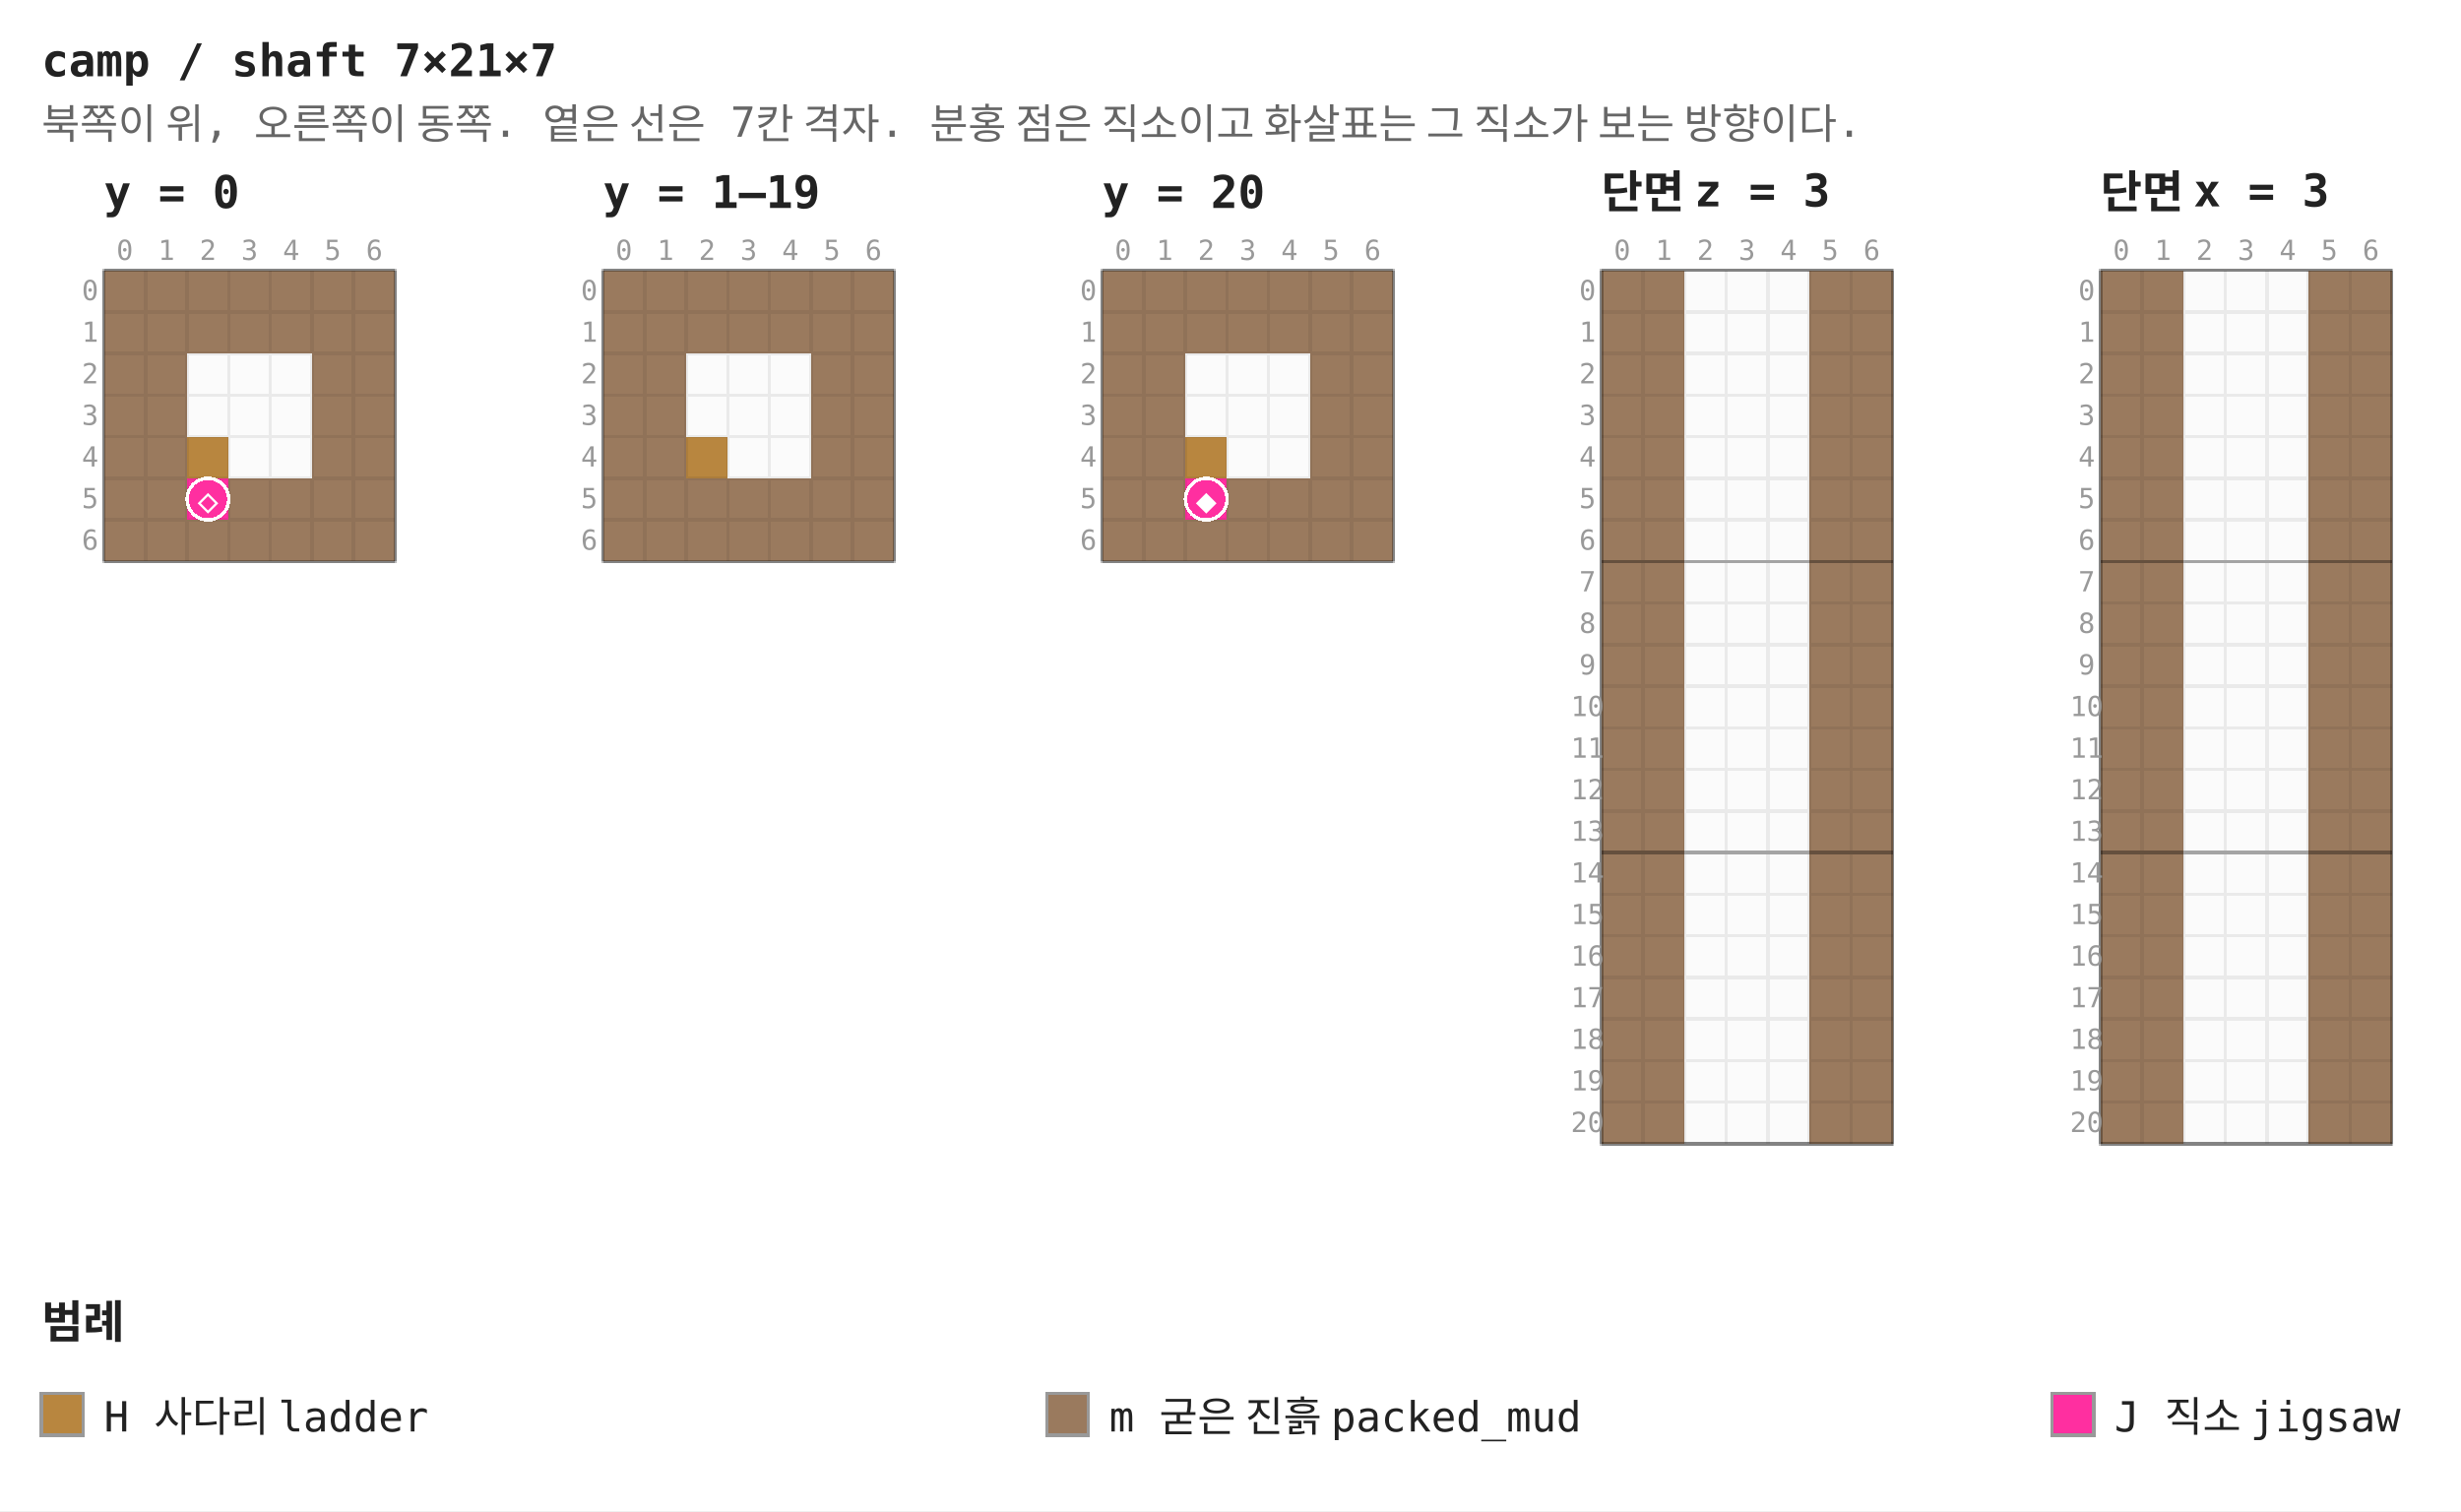
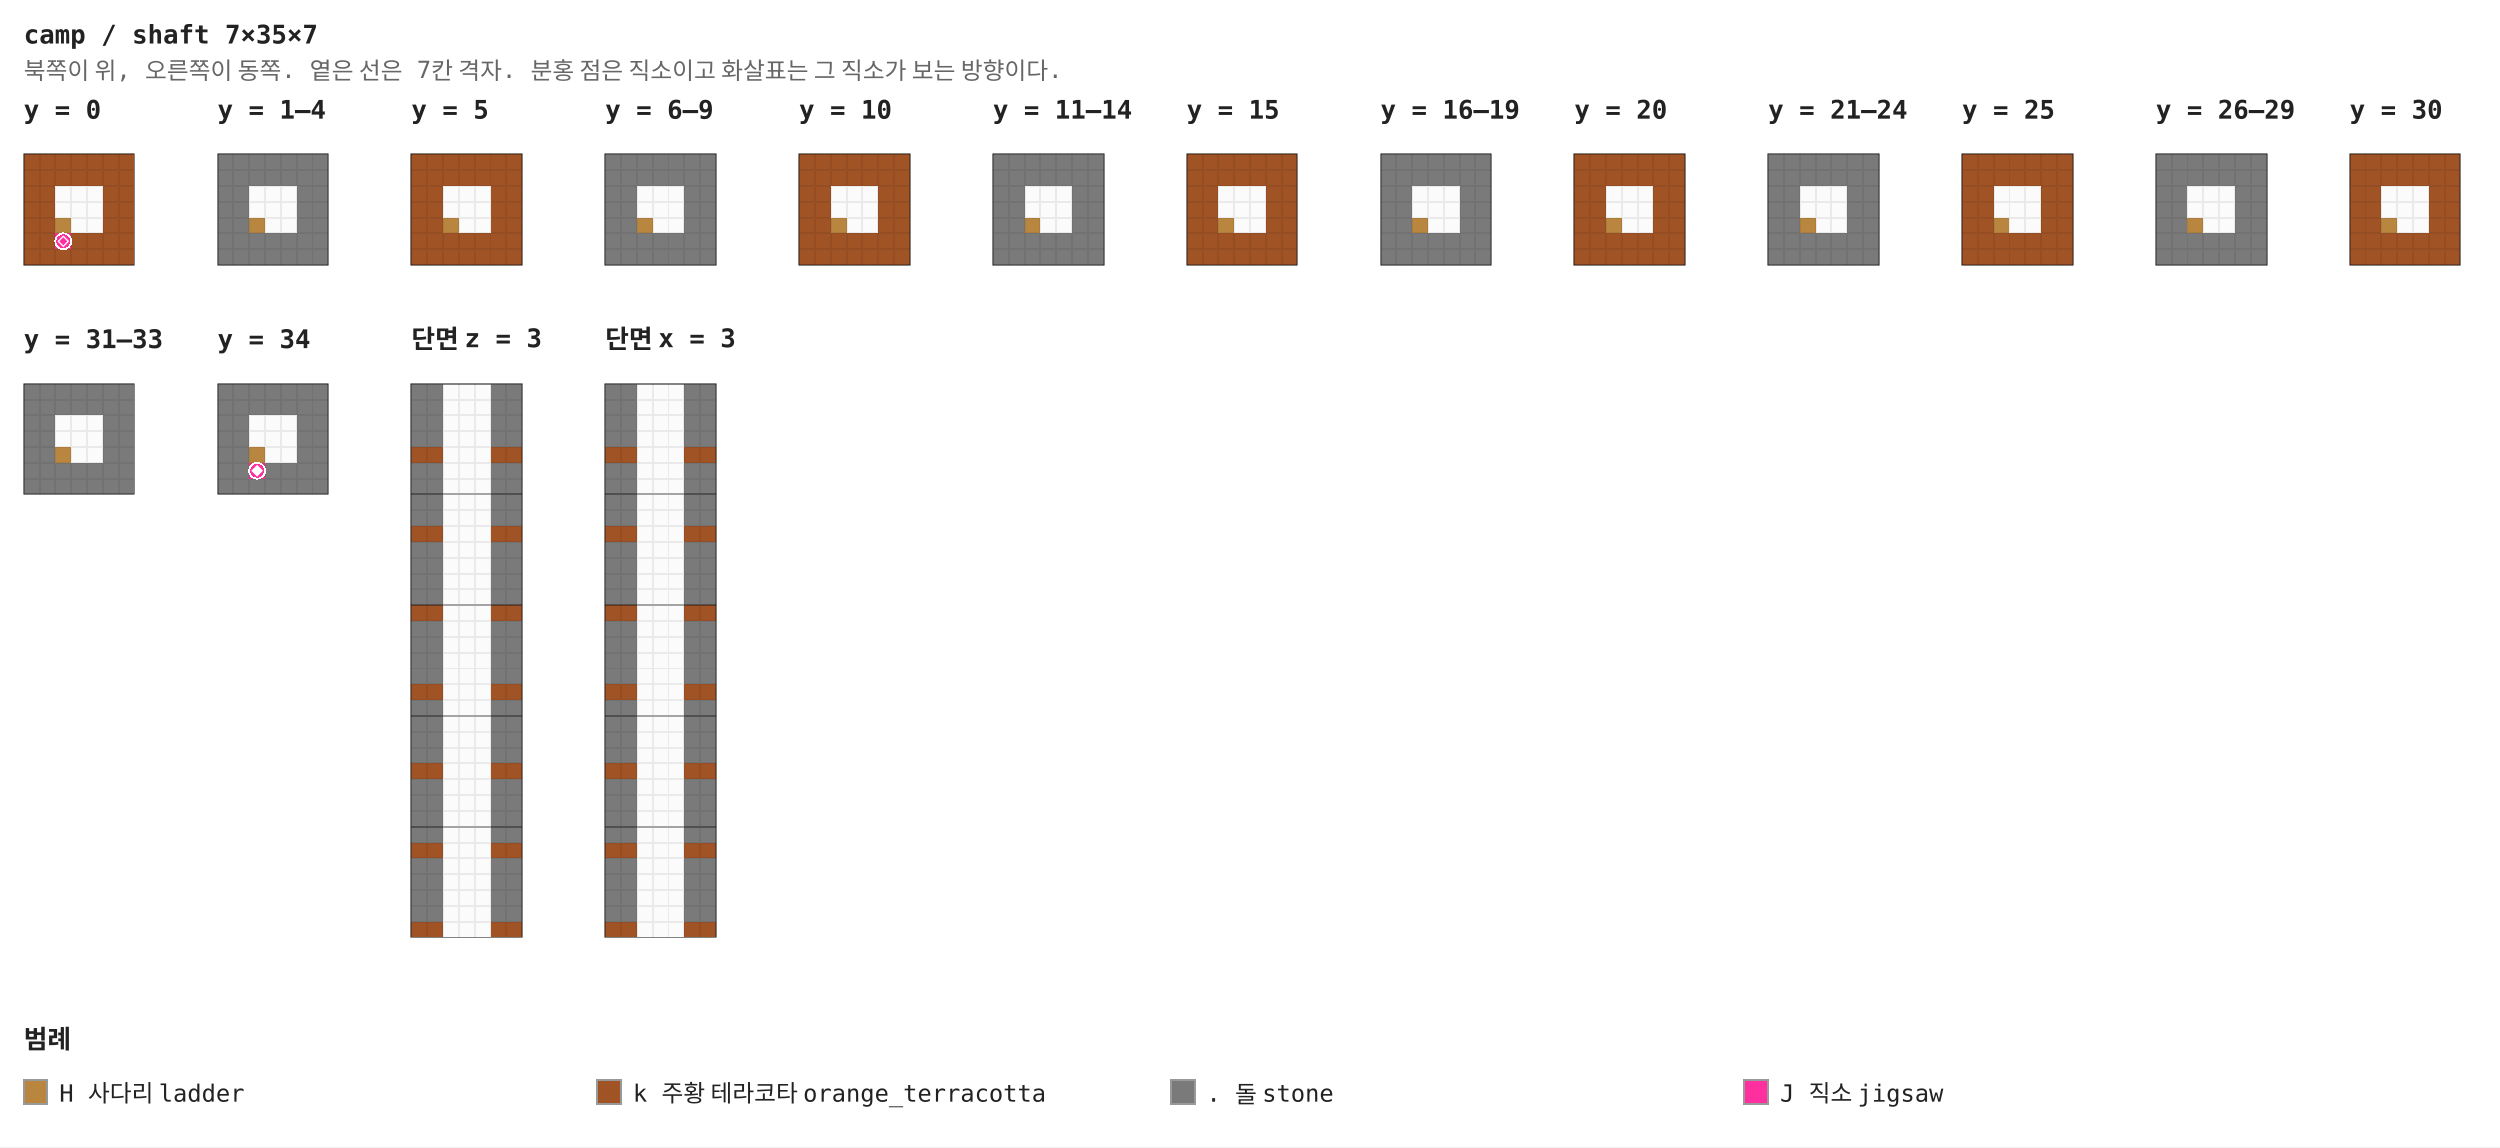
- <svg xmlns="http://www.w3.org/2000/svg" width="710" height="436" viewBox="0 0 710 436" shape-rendering="crispEdges" font-family="Consolas,'Malgun Gothic','Noto Sans KR',monospace">
+ <svg xmlns="http://www.w3.org/2000/svg" width="1264" height="580" viewBox="0 0 1264 580" shape-rendering="crispEdges" font-family="Consolas,'Malgun Gothic','Noto Sans KR',monospace">
  <style>text{fill:#222;shape-rendering:auto}.cap{font-size:13px;font-weight:bold}.leg{font-size:12px}.sub{font-size:12px;fill:#666}.tick{font-size:8px;fill:#999;text-anchor:middle}.arrow{font-size:10px;fill:#fff;text-anchor:middle}.fine{stroke:#000;stroke-opacity:.07;stroke-width:1;fill:none}.grid{stroke:#000;stroke-opacity:.30;stroke-width:1}</style>
  <rect width="100%" height="100%" fill="#fff" />
-   <text x="12" y="22" class="cap" font-size="16">camp / shaft   7×21×7</text>
+   <text x="12" y="22" class="cap" font-size="16">camp / shaft   7×35×7</text>
  <text x="12" y="40" class="sub">북쪽이 위, 오른쪽이 동쪽. 옅은 선은 7칸 격자. 분홍 점은 직소이고 화살표는 그 직소가 보는 방향이다.</text>
-   <text x="30" y="60" class="cap">y = 0</text>
-   <rect x="30" y="78" width="84" height="84" fill="#fbfbfb" stroke="#bbb" />
-   <path transform="translate(30,78) scale(12)" fill="#9a7a5e" d="M0 0h7v1h-7zM0 1h7v1h-7zM0 2h2v1h-2zM5 2h2v1h-2zM0 3h2v1h-2zM5 3h2v1h-2zM0 4h2v1h-2zM5 4h2v1h-2zM0 5h2v1h-2zM3 5h4v1h-4zM0 6h7v1h-7z" />
-   <path transform="translate(30,78) scale(12)" fill="#b8863f" d="M2 4h1v1h-1z" />
-   <path transform="translate(30,78) scale(12)" fill="#ff2fa0" d="M2 5h1v1h-1z" />
-   <path class="fine" d="M42 78v84M54 78v84M66 78v84M78 78v84M90 78v84M102 78v84M30 90h84M30 102h84M30 114h84M30 126h84M30 138h84M30 150h84" />
-   <line x1="30" y1="78" x2="30" y2="162" class="grid" />
-   <line x1="114" y1="78" x2="114" y2="162" class="grid" />
-   <line x1="30" y1="78" x2="114" y2="78" class="grid" />
-   <line x1="30" y1="162" x2="114" y2="162" class="grid" />
-   <text x="36.0" y="75" class="tick">0</text>
-   <text x="48.0" y="75" class="tick">1</text>
-   <text x="60.0" y="75" class="tick">2</text>
-   <text x="72.0" y="75" class="tick">3</text>
-   <text x="84.0" y="75" class="tick">4</text>
-   <text x="96.0" y="75" class="tick">5</text>
-   <text x="108.0" y="75" class="tick">6</text>
-   <text x="26" y="86.6" class="tick" text-anchor="end">0</text>
-   <text x="26" y="98.6" class="tick" text-anchor="end">1</text>
-   <text x="26" y="110.6" class="tick" text-anchor="end">2</text>
-   <text x="26" y="122.6" class="tick" text-anchor="end">3</text>
-   <text x="26" y="134.6" class="tick" text-anchor="end">4</text>
-   <text x="26" y="146.6" class="tick" text-anchor="end">5</text>
-   <text x="26" y="158.6" class="tick" text-anchor="end">6</text>
-   <circle cx="60.0" cy="144.0" r="6.0" fill="#ff2fa0" stroke="#fff" />
-   <text x="60.0" y="147.8" class="arrow" font-size="10.8">◇</text>
-   <text x="174" y="60" class="cap">y = 1–19</text>
-   <rect x="174" y="78" width="84" height="84" fill="#fbfbfb" stroke="#bbb" />
-   <path transform="translate(174,78) scale(12)" fill="#9a7a5e" d="M0 0h7v1h-7zM0 1h7v1h-7zM0 2h2v1h-2zM5 2h2v1h-2zM0 3h2v1h-2zM5 3h2v1h-2zM0 4h2v1h-2zM5 4h2v1h-2zM0 5h7v1h-7zM0 6h7v1h-7z" />
-   <path transform="translate(174,78) scale(12)" fill="#b8863f" d="M2 4h1v1h-1z" />
-   <path class="fine" d="M186 78v84M198 78v84M210 78v84M222 78v84M234 78v84M246 78v84M174 90h84M174 102h84M174 114h84M174 126h84M174 138h84M174 150h84" />
-   <line x1="174" y1="78" x2="174" y2="162" class="grid" />
-   <line x1="258" y1="78" x2="258" y2="162" class="grid" />
-   <line x1="174" y1="78" x2="258" y2="78" class="grid" />
-   <line x1="174" y1="162" x2="258" y2="162" class="grid" />
-   <text x="180.0" y="75" class="tick">0</text>
-   <text x="192.0" y="75" class="tick">1</text>
-   <text x="204.0" y="75" class="tick">2</text>
-   <text x="216.0" y="75" class="tick">3</text>
-   <text x="228.0" y="75" class="tick">4</text>
-   <text x="240.0" y="75" class="tick">5</text>
-   <text x="252.0" y="75" class="tick">6</text>
-   <text x="170" y="86.6" class="tick" text-anchor="end">0</text>
-   <text x="170" y="98.6" class="tick" text-anchor="end">1</text>
-   <text x="170" y="110.6" class="tick" text-anchor="end">2</text>
-   <text x="170" y="122.6" class="tick" text-anchor="end">3</text>
-   <text x="170" y="134.6" class="tick" text-anchor="end">4</text>
-   <text x="170" y="146.6" class="tick" text-anchor="end">5</text>
-   <text x="170" y="158.6" class="tick" text-anchor="end">6</text>
-   <text x="318" y="60" class="cap">y = 20</text>
-   <rect x="318" y="78" width="84" height="84" fill="#fbfbfb" stroke="#bbb" />
-   <path transform="translate(318,78) scale(12)" fill="#9a7a5e" d="M0 0h7v1h-7zM0 1h7v1h-7zM0 2h2v1h-2zM5 2h2v1h-2zM0 3h2v1h-2zM5 3h2v1h-2zM0 4h2v1h-2zM5 4h2v1h-2zM0 5h2v1h-2zM3 5h4v1h-4zM0 6h7v1h-7z" />
-   <path transform="translate(318,78) scale(12)" fill="#b8863f" d="M2 4h1v1h-1z" />
-   <path transform="translate(318,78) scale(12)" fill="#ff2fa0" d="M2 5h1v1h-1z" />
-   <path class="fine" d="M330 78v84M342 78v84M354 78v84M366 78v84M378 78v84M390 78v84M318 90h84M318 102h84M318 114h84M318 126h84M318 138h84M318 150h84" />
-   <line x1="318" y1="78" x2="318" y2="162" class="grid" />
-   <line x1="402" y1="78" x2="402" y2="162" class="grid" />
-   <line x1="318" y1="78" x2="402" y2="78" class="grid" />
-   <line x1="318" y1="162" x2="402" y2="162" class="grid" />
-   <text x="324.0" y="75" class="tick">0</text>
-   <text x="336.0" y="75" class="tick">1</text>
-   <text x="348.0" y="75" class="tick">2</text>
-   <text x="360.0" y="75" class="tick">3</text>
-   <text x="372.0" y="75" class="tick">4</text>
-   <text x="384.0" y="75" class="tick">5</text>
-   <text x="396.0" y="75" class="tick">6</text>
-   <text x="314" y="86.6" class="tick" text-anchor="end">0</text>
-   <text x="314" y="98.6" class="tick" text-anchor="end">1</text>
-   <text x="314" y="110.6" class="tick" text-anchor="end">2</text>
-   <text x="314" y="122.6" class="tick" text-anchor="end">3</text>
-   <text x="314" y="134.6" class="tick" text-anchor="end">4</text>
-   <text x="314" y="146.6" class="tick" text-anchor="end">5</text>
-   <text x="314" y="158.6" class="tick" text-anchor="end">6</text>
-   <circle cx="348.0" cy="144.0" r="6.0" fill="#ff2fa0" stroke="#fff" />
-   <text x="348.0" y="147.8" class="arrow" font-size="10.8">◆</text>
-   <text x="462" y="60" class="cap">단면 z = 3</text>
-   <rect x="462" y="78" width="84" height="252" fill="#fbfbfb" stroke="#bbb" />
-   <path transform="translate(462,78) scale(12)" fill="#9a7a5e" d="M0 0h2v1h-2zM5 0h2v1h-2zM0 1h2v1h-2zM5 1h2v1h-2zM0 2h2v1h-2zM5 2h2v1h-2zM0 3h2v1h-2zM5 3h2v1h-2zM0 4h2v1h-2zM5 4h2v1h-2zM0 5h2v1h-2zM5 5h2v1h-2zM0 6h2v1h-2zM5 6h2v1h-2zM0 7h2v1h-2zM5 7h2v1h-2zM0 8h2v1h-2zM5 8h2v1h-2zM0 9h2v1h-2zM5 9h2v1h-2zM0 10h2v1h-2zM5 10h2v1h-2zM0 11h2v1h-2zM5 11h2v1h-2zM0 12h2v1h-2zM5 12h2v1h-2zM0 13h2v1h-2zM5 13h2v1h-2zM0 14h2v1h-2zM5 14h2v1h-2zM0 15h2v1h-2zM5 15h2v1h-2zM0 16h2v1h-2zM5 16h2v1h-2zM0 17h2v1h-2zM5 17h2v1h-2zM0 18h2v1h-2zM5 18h2v1h-2zM0 19h2v1h-2zM5 19h2v1h-2zM0 20h2v1h-2zM5 20h2v1h-2z" />
-   <path class="fine" d="M474 78v252M486 78v252M498 78v252M510 78v252M522 78v252M534 78v252M462 90h84M462 102h84M462 114h84M462 126h84M462 138h84M462 150h84M462 162h84M462 174h84M462 186h84M462 198h84M462 210h84M462 222h84M462 234h84M462 246h84M462 258h84M462 270h84M462 282h84M462 294h84M462 306h84M462 318h84" />
-   <line x1="462" y1="78" x2="462" y2="330" class="grid" />
-   <line x1="546" y1="78" x2="546" y2="330" class="grid" />
-   <line x1="462" y1="78" x2="546" y2="78" class="grid" />
-   <line x1="462" y1="162" x2="546" y2="162" class="grid" />
-   <line x1="462" y1="246" x2="546" y2="246" class="grid" />
-   <line x1="462" y1="330" x2="546" y2="330" class="grid" />
-   <text x="468.0" y="75" class="tick">0</text>
-   <text x="480.0" y="75" class="tick">1</text>
-   <text x="492.0" y="75" class="tick">2</text>
-   <text x="504.0" y="75" class="tick">3</text>
-   <text x="516.0" y="75" class="tick">4</text>
-   <text x="528.0" y="75" class="tick">5</text>
-   <text x="540.0" y="75" class="tick">6</text>
-   <text x="458" y="86.6" class="tick" text-anchor="end">0</text>
-   <text x="458" y="98.6" class="tick" text-anchor="end">1</text>
-   <text x="458" y="110.6" class="tick" text-anchor="end">2</text>
-   <text x="458" y="122.6" class="tick" text-anchor="end">3</text>
-   <text x="458" y="134.6" class="tick" text-anchor="end">4</text>
-   <text x="458" y="146.6" class="tick" text-anchor="end">5</text>
-   <text x="458" y="158.6" class="tick" text-anchor="end">6</text>
-   <text x="458" y="170.6" class="tick" text-anchor="end">7</text>
-   <text x="458" y="182.6" class="tick" text-anchor="end">8</text>
-   <text x="458" y="194.6" class="tick" text-anchor="end">9</text>
-   <text x="458" y="206.6" class="tick" text-anchor="end">10</text>
-   <text x="458" y="218.6" class="tick" text-anchor="end">11</text>
-   <text x="458" y="230.6" class="tick" text-anchor="end">12</text>
-   <text x="458" y="242.6" class="tick" text-anchor="end">13</text>
-   <text x="458" y="254.6" class="tick" text-anchor="end">14</text>
-   <text x="458" y="266.6" class="tick" text-anchor="end">15</text>
-   <text x="458" y="278.6" class="tick" text-anchor="end">16</text>
-   <text x="458" y="290.6" class="tick" text-anchor="end">17</text>
-   <text x="458" y="302.6" class="tick" text-anchor="end">18</text>
-   <text x="458" y="314.6" class="tick" text-anchor="end">19</text>
-   <text x="458" y="326.6" class="tick" text-anchor="end">20</text>
-   <text x="606" y="60" class="cap">단면 x = 3</text>
-   <rect x="606" y="78" width="84" height="252" fill="#fbfbfb" stroke="#bbb" />
-   <path transform="translate(606,78) scale(12)" fill="#9a7a5e" d="M0 0h2v1h-2zM5 0h2v1h-2zM0 1h2v1h-2zM5 1h2v1h-2zM0 2h2v1h-2zM5 2h2v1h-2zM0 3h2v1h-2zM5 3h2v1h-2zM0 4h2v1h-2zM5 4h2v1h-2zM0 5h2v1h-2zM5 5h2v1h-2zM0 6h2v1h-2zM5 6h2v1h-2zM0 7h2v1h-2zM5 7h2v1h-2zM0 8h2v1h-2zM5 8h2v1h-2zM0 9h2v1h-2zM5 9h2v1h-2zM0 10h2v1h-2zM5 10h2v1h-2zM0 11h2v1h-2zM5 11h2v1h-2zM0 12h2v1h-2zM5 12h2v1h-2zM0 13h2v1h-2zM5 13h2v1h-2zM0 14h2v1h-2zM5 14h2v1h-2zM0 15h2v1h-2zM5 15h2v1h-2zM0 16h2v1h-2zM5 16h2v1h-2zM0 17h2v1h-2zM5 17h2v1h-2zM0 18h2v1h-2zM5 18h2v1h-2zM0 19h2v1h-2zM5 19h2v1h-2zM0 20h2v1h-2zM5 20h2v1h-2z" />
-   <path class="fine" d="M618 78v252M630 78v252M642 78v252M654 78v252M666 78v252M678 78v252M606 90h84M606 102h84M606 114h84M606 126h84M606 138h84M606 150h84M606 162h84M606 174h84M606 186h84M606 198h84M606 210h84M606 222h84M606 234h84M606 246h84M606 258h84M606 270h84M606 282h84M606 294h84M606 306h84M606 318h84" />
-   <line x1="606" y1="78" x2="606" y2="330" class="grid" />
-   <line x1="690" y1="78" x2="690" y2="330" class="grid" />
-   <line x1="606" y1="78" x2="690" y2="78" class="grid" />
-   <line x1="606" y1="162" x2="690" y2="162" class="grid" />
-   <line x1="606" y1="246" x2="690" y2="246" class="grid" />
-   <line x1="606" y1="330" x2="690" y2="330" class="grid" />
-   <text x="612.0" y="75" class="tick">0</text>
-   <text x="624.0" y="75" class="tick">1</text>
-   <text x="636.0" y="75" class="tick">2</text>
-   <text x="648.0" y="75" class="tick">3</text>
-   <text x="660.0" y="75" class="tick">4</text>
-   <text x="672.0" y="75" class="tick">5</text>
-   <text x="684.0" y="75" class="tick">6</text>
-   <text x="602" y="86.6" class="tick" text-anchor="end">0</text>
-   <text x="602" y="98.6" class="tick" text-anchor="end">1</text>
-   <text x="602" y="110.6" class="tick" text-anchor="end">2</text>
-   <text x="602" y="122.6" class="tick" text-anchor="end">3</text>
-   <text x="602" y="134.6" class="tick" text-anchor="end">4</text>
-   <text x="602" y="146.6" class="tick" text-anchor="end">5</text>
-   <text x="602" y="158.6" class="tick" text-anchor="end">6</text>
-   <text x="602" y="170.6" class="tick" text-anchor="end">7</text>
-   <text x="602" y="182.6" class="tick" text-anchor="end">8</text>
-   <text x="602" y="194.6" class="tick" text-anchor="end">9</text>
-   <text x="602" y="206.6" class="tick" text-anchor="end">10</text>
-   <text x="602" y="218.6" class="tick" text-anchor="end">11</text>
-   <text x="602" y="230.6" class="tick" text-anchor="end">12</text>
-   <text x="602" y="242.6" class="tick" text-anchor="end">13</text>
-   <text x="602" y="254.6" class="tick" text-anchor="end">14</text>
-   <text x="602" y="266.6" class="tick" text-anchor="end">15</text>
-   <text x="602" y="278.6" class="tick" text-anchor="end">16</text>
-   <text x="602" y="290.6" class="tick" text-anchor="end">17</text>
-   <text x="602" y="302.6" class="tick" text-anchor="end">18</text>
-   <text x="602" y="314.6" class="tick" text-anchor="end">19</text>
-   <text x="602" y="326.6" class="tick" text-anchor="end">20</text>
-   <text x="12" y="386" class="cap">범례</text>
-   <rect x="12" y="402" width="12" height="12" fill="#b8863f" stroke="#999" />
-   <text x="30" y="413" class="leg">H  사다리  ladder</text>
-   <rect x="302" y="402" width="12" height="12" fill="#9a7a5e" stroke="#999" />
-   <text x="320" y="413" class="leg">m  굳은 진흙  packed_mud</text>
-   <rect x="592" y="402" width="12" height="12" fill="#ff2fa0" stroke="#999" />
-   <text x="610" y="413" class="leg">J  직소  jigsaw</text>
+   <text x="12" y="60" class="cap">y = 0</text>
+   <rect x="12" y="78" width="56" height="56" fill="#fbfbfb" stroke="#bbb" />
+   <path transform="translate(12,78) scale(8)" fill="#a05325" d="M0 0h7v1h-7zM0 1h7v1h-7zM0 2h2v1h-2zM5 2h2v1h-2zM0 3h2v1h-2zM5 3h2v1h-2zM0 4h2v1h-2zM5 4h2v1h-2zM0 5h2v1h-2zM3 5h4v1h-4zM0 6h7v1h-7z" />
+   <path transform="translate(12,78) scale(8)" fill="#b8863f" d="M2 4h1v1h-1z" />
+   <path transform="translate(12,78) scale(8)" fill="#ff2fa0" d="M2 5h1v1h-1z" />
+   <path class="fine" d="M20 78v56M28 78v56M36 78v56M44 78v56M52 78v56M60 78v56M12 86h56M12 94h56M12 102h56M12 110h56M12 118h56M12 126h56" />
+   <line x1="12" y1="78" x2="12" y2="134" class="grid" />
+   <line x1="68" y1="78" x2="68" y2="134" class="grid" />
+   <line x1="12" y1="78" x2="68" y2="78" class="grid" />
+   <line x1="12" y1="134" x2="68" y2="134" class="grid" />
+   <circle cx="32.0" cy="122.0" r="4.0" fill="#ff2fa0" stroke="#fff" />
+   <text x="32.0" y="124.6" class="arrow" font-size="7.2">◇</text>
+   <text x="110" y="60" class="cap">y = 1–4</text>
+   <rect x="110" y="78" width="56" height="56" fill="#fbfbfb" stroke="#bbb" />
+   <path transform="translate(110,78) scale(8)" fill="#7a7a7a" d="M0 0h7v1h-7zM0 1h7v1h-7zM0 2h2v1h-2zM5 2h2v1h-2zM0 3h2v1h-2zM5 3h2v1h-2zM0 4h2v1h-2zM5 4h2v1h-2zM0 5h7v1h-7zM0 6h7v1h-7z" />
+   <path transform="translate(110,78) scale(8)" fill="#b8863f" d="M2 4h1v1h-1z" />
+   <path class="fine" d="M118 78v56M126 78v56M134 78v56M142 78v56M150 78v56M158 78v56M110 86h56M110 94h56M110 102h56M110 110h56M110 118h56M110 126h56" />
+   <line x1="110" y1="78" x2="110" y2="134" class="grid" />
+   <line x1="166" y1="78" x2="166" y2="134" class="grid" />
+   <line x1="110" y1="78" x2="166" y2="78" class="grid" />
+   <line x1="110" y1="134" x2="166" y2="134" class="grid" />
+   <text x="208" y="60" class="cap">y = 5</text>
+   <rect x="208" y="78" width="56" height="56" fill="#fbfbfb" stroke="#bbb" />
+   <path transform="translate(208,78) scale(8)" fill="#a05325" d="M0 0h7v1h-7zM0 1h7v1h-7zM0 2h2v1h-2zM5 2h2v1h-2zM0 3h2v1h-2zM5 3h2v1h-2zM0 4h2v1h-2zM5 4h2v1h-2zM0 5h7v1h-7zM0 6h7v1h-7z" />
+   <path transform="translate(208,78) scale(8)" fill="#b8863f" d="M2 4h1v1h-1z" />
+   <path class="fine" d="M216 78v56M224 78v56M232 78v56M240 78v56M248 78v56M256 78v56M208 86h56M208 94h56M208 102h56M208 110h56M208 118h56M208 126h56" />
+   <line x1="208" y1="78" x2="208" y2="134" class="grid" />
+   <line x1="264" y1="78" x2="264" y2="134" class="grid" />
+   <line x1="208" y1="78" x2="264" y2="78" class="grid" />
+   <line x1="208" y1="134" x2="264" y2="134" class="grid" />
+   <text x="306" y="60" class="cap">y = 6–9</text>
+   <rect x="306" y="78" width="56" height="56" fill="#fbfbfb" stroke="#bbb" />
+   <path transform="translate(306,78) scale(8)" fill="#7a7a7a" d="M0 0h7v1h-7zM0 1h7v1h-7zM0 2h2v1h-2zM5 2h2v1h-2zM0 3h2v1h-2zM5 3h2v1h-2zM0 4h2v1h-2zM5 4h2v1h-2zM0 5h7v1h-7zM0 6h7v1h-7z" />
+   <path transform="translate(306,78) scale(8)" fill="#b8863f" d="M2 4h1v1h-1z" />
+   <path class="fine" d="M314 78v56M322 78v56M330 78v56M338 78v56M346 78v56M354 78v56M306 86h56M306 94h56M306 102h56M306 110h56M306 118h56M306 126h56" />
+   <line x1="306" y1="78" x2="306" y2="134" class="grid" />
+   <line x1="362" y1="78" x2="362" y2="134" class="grid" />
+   <line x1="306" y1="78" x2="362" y2="78" class="grid" />
+   <line x1="306" y1="134" x2="362" y2="134" class="grid" />
+   <text x="404" y="60" class="cap">y = 10</text>
+   <rect x="404" y="78" width="56" height="56" fill="#fbfbfb" stroke="#bbb" />
+   <path transform="translate(404,78) scale(8)" fill="#a05325" d="M0 0h7v1h-7zM0 1h7v1h-7zM0 2h2v1h-2zM5 2h2v1h-2zM0 3h2v1h-2zM5 3h2v1h-2zM0 4h2v1h-2zM5 4h2v1h-2zM0 5h7v1h-7zM0 6h7v1h-7z" />
+   <path transform="translate(404,78) scale(8)" fill="#b8863f" d="M2 4h1v1h-1z" />
+   <path class="fine" d="M412 78v56M420 78v56M428 78v56M436 78v56M444 78v56M452 78v56M404 86h56M404 94h56M404 102h56M404 110h56M404 118h56M404 126h56" />
+   <line x1="404" y1="78" x2="404" y2="134" class="grid" />
+   <line x1="460" y1="78" x2="460" y2="134" class="grid" />
+   <line x1="404" y1="78" x2="460" y2="78" class="grid" />
+   <line x1="404" y1="134" x2="460" y2="134" class="grid" />
+   <text x="502" y="60" class="cap">y = 11–14</text>
+   <rect x="502" y="78" width="56" height="56" fill="#fbfbfb" stroke="#bbb" />
+   <path transform="translate(502,78) scale(8)" fill="#7a7a7a" d="M0 0h7v1h-7zM0 1h7v1h-7zM0 2h2v1h-2zM5 2h2v1h-2zM0 3h2v1h-2zM5 3h2v1h-2zM0 4h2v1h-2zM5 4h2v1h-2zM0 5h7v1h-7zM0 6h7v1h-7z" />
+   <path transform="translate(502,78) scale(8)" fill="#b8863f" d="M2 4h1v1h-1z" />
+   <path class="fine" d="M510 78v56M518 78v56M526 78v56M534 78v56M542 78v56M550 78v56M502 86h56M502 94h56M502 102h56M502 110h56M502 118h56M502 126h56" />
+   <line x1="502" y1="78" x2="502" y2="134" class="grid" />
+   <line x1="558" y1="78" x2="558" y2="134" class="grid" />
+   <line x1="502" y1="78" x2="558" y2="78" class="grid" />
+   <line x1="502" y1="134" x2="558" y2="134" class="grid" />
+   <text x="600" y="60" class="cap">y = 15</text>
+   <rect x="600" y="78" width="56" height="56" fill="#fbfbfb" stroke="#bbb" />
+   <path transform="translate(600,78) scale(8)" fill="#a05325" d="M0 0h7v1h-7zM0 1h7v1h-7zM0 2h2v1h-2zM5 2h2v1h-2zM0 3h2v1h-2zM5 3h2v1h-2zM0 4h2v1h-2zM5 4h2v1h-2zM0 5h7v1h-7zM0 6h7v1h-7z" />
+   <path transform="translate(600,78) scale(8)" fill="#b8863f" d="M2 4h1v1h-1z" />
+   <path class="fine" d="M608 78v56M616 78v56M624 78v56M632 78v56M640 78v56M648 78v56M600 86h56M600 94h56M600 102h56M600 110h56M600 118h56M600 126h56" />
+   <line x1="600" y1="78" x2="600" y2="134" class="grid" />
+   <line x1="656" y1="78" x2="656" y2="134" class="grid" />
+   <line x1="600" y1="78" x2="656" y2="78" class="grid" />
+   <line x1="600" y1="134" x2="656" y2="134" class="grid" />
+   <text x="698" y="60" class="cap">y = 16–19</text>
+   <rect x="698" y="78" width="56" height="56" fill="#fbfbfb" stroke="#bbb" />
+   <path transform="translate(698,78) scale(8)" fill="#7a7a7a" d="M0 0h7v1h-7zM0 1h7v1h-7zM0 2h2v1h-2zM5 2h2v1h-2zM0 3h2v1h-2zM5 3h2v1h-2zM0 4h2v1h-2zM5 4h2v1h-2zM0 5h7v1h-7zM0 6h7v1h-7z" />
+   <path transform="translate(698,78) scale(8)" fill="#b8863f" d="M2 4h1v1h-1z" />
+   <path class="fine" d="M706 78v56M714 78v56M722 78v56M730 78v56M738 78v56M746 78v56M698 86h56M698 94h56M698 102h56M698 110h56M698 118h56M698 126h56" />
+   <line x1="698" y1="78" x2="698" y2="134" class="grid" />
+   <line x1="754" y1="78" x2="754" y2="134" class="grid" />
+   <line x1="698" y1="78" x2="754" y2="78" class="grid" />
+   <line x1="698" y1="134" x2="754" y2="134" class="grid" />
+   <text x="796" y="60" class="cap">y = 20</text>
+   <rect x="796" y="78" width="56" height="56" fill="#fbfbfb" stroke="#bbb" />
+   <path transform="translate(796,78) scale(8)" fill="#a05325" d="M0 0h7v1h-7zM0 1h7v1h-7zM0 2h2v1h-2zM5 2h2v1h-2zM0 3h2v1h-2zM5 3h2v1h-2zM0 4h2v1h-2zM5 4h2v1h-2zM0 5h7v1h-7zM0 6h7v1h-7z" />
+   <path transform="translate(796,78) scale(8)" fill="#b8863f" d="M2 4h1v1h-1z" />
+   <path class="fine" d="M804 78v56M812 78v56M820 78v56M828 78v56M836 78v56M844 78v56M796 86h56M796 94h56M796 102h56M796 110h56M796 118h56M796 126h56" />
+   <line x1="796" y1="78" x2="796" y2="134" class="grid" />
+   <line x1="852" y1="78" x2="852" y2="134" class="grid" />
+   <line x1="796" y1="78" x2="852" y2="78" class="grid" />
+   <line x1="796" y1="134" x2="852" y2="134" class="grid" />
+   <text x="894" y="60" class="cap">y = 21–24</text>
+   <rect x="894" y="78" width="56" height="56" fill="#fbfbfb" stroke="#bbb" />
+   <path transform="translate(894,78) scale(8)" fill="#7a7a7a" d="M0 0h7v1h-7zM0 1h7v1h-7zM0 2h2v1h-2zM5 2h2v1h-2zM0 3h2v1h-2zM5 3h2v1h-2zM0 4h2v1h-2zM5 4h2v1h-2zM0 5h7v1h-7zM0 6h7v1h-7z" />
+   <path transform="translate(894,78) scale(8)" fill="#b8863f" d="M2 4h1v1h-1z" />
+   <path class="fine" d="M902 78v56M910 78v56M918 78v56M926 78v56M934 78v56M942 78v56M894 86h56M894 94h56M894 102h56M894 110h56M894 118h56M894 126h56" />
+   <line x1="894" y1="78" x2="894" y2="134" class="grid" />
+   <line x1="950" y1="78" x2="950" y2="134" class="grid" />
+   <line x1="894" y1="78" x2="950" y2="78" class="grid" />
+   <line x1="894" y1="134" x2="950" y2="134" class="grid" />
+   <text x="992" y="60" class="cap">y = 25</text>
+   <rect x="992" y="78" width="56" height="56" fill="#fbfbfb" stroke="#bbb" />
+   <path transform="translate(992,78) scale(8)" fill="#a05325" d="M0 0h7v1h-7zM0 1h7v1h-7zM0 2h2v1h-2zM5 2h2v1h-2zM0 3h2v1h-2zM5 3h2v1h-2zM0 4h2v1h-2zM5 4h2v1h-2zM0 5h7v1h-7zM0 6h7v1h-7z" />
+   <path transform="translate(992,78) scale(8)" fill="#b8863f" d="M2 4h1v1h-1z" />
+   <path class="fine" d="M1000 78v56M1008 78v56M1016 78v56M1024 78v56M1032 78v56M1040 78v56M992 86h56M992 94h56M992 102h56M992 110h56M992 118h56M992 126h56" />
+   <line x1="992" y1="78" x2="992" y2="134" class="grid" />
+   <line x1="1048" y1="78" x2="1048" y2="134" class="grid" />
+   <line x1="992" y1="78" x2="1048" y2="78" class="grid" />
+   <line x1="992" y1="134" x2="1048" y2="134" class="grid" />
+   <text x="1090" y="60" class="cap">y = 26–29</text>
+   <rect x="1090" y="78" width="56" height="56" fill="#fbfbfb" stroke="#bbb" />
+   <path transform="translate(1090,78) scale(8)" fill="#7a7a7a" d="M0 0h7v1h-7zM0 1h7v1h-7zM0 2h2v1h-2zM5 2h2v1h-2zM0 3h2v1h-2zM5 3h2v1h-2zM0 4h2v1h-2zM5 4h2v1h-2zM0 5h7v1h-7zM0 6h7v1h-7z" />
+   <path transform="translate(1090,78) scale(8)" fill="#b8863f" d="M2 4h1v1h-1z" />
+   <path class="fine" d="M1098 78v56M1106 78v56M1114 78v56M1122 78v56M1130 78v56M1138 78v56M1090 86h56M1090 94h56M1090 102h56M1090 110h56M1090 118h56M1090 126h56" />
+   <line x1="1090" y1="78" x2="1090" y2="134" class="grid" />
+   <line x1="1146" y1="78" x2="1146" y2="134" class="grid" />
+   <line x1="1090" y1="78" x2="1146" y2="78" class="grid" />
+   <line x1="1090" y1="134" x2="1146" y2="134" class="grid" />
+   <text x="1188" y="60" class="cap">y = 30</text>
+   <rect x="1188" y="78" width="56" height="56" fill="#fbfbfb" stroke="#bbb" />
+   <path transform="translate(1188,78) scale(8)" fill="#a05325" d="M0 0h7v1h-7zM0 1h7v1h-7zM0 2h2v1h-2zM5 2h2v1h-2zM0 3h2v1h-2zM5 3h2v1h-2zM0 4h2v1h-2zM5 4h2v1h-2zM0 5h7v1h-7zM0 6h7v1h-7z" />
+   <path transform="translate(1188,78) scale(8)" fill="#b8863f" d="M2 4h1v1h-1z" />
+   <path class="fine" d="M1196 78v56M1204 78v56M1212 78v56M1220 78v56M1228 78v56M1236 78v56M1188 86h56M1188 94h56M1188 102h56M1188 110h56M1188 118h56M1188 126h56" />
+   <line x1="1188" y1="78" x2="1188" y2="134" class="grid" />
+   <line x1="1244" y1="78" x2="1244" y2="134" class="grid" />
+   <line x1="1188" y1="78" x2="1244" y2="78" class="grid" />
+   <line x1="1188" y1="134" x2="1244" y2="134" class="grid" />
+   <text x="12" y="176" class="cap">y = 31–33</text>
+   <rect x="12" y="194" width="56" height="56" fill="#fbfbfb" stroke="#bbb" />
+   <path transform="translate(12,194) scale(8)" fill="#7a7a7a" d="M0 0h7v1h-7zM0 1h7v1h-7zM0 2h2v1h-2zM5 2h2v1h-2zM0 3h2v1h-2zM5 3h2v1h-2zM0 4h2v1h-2zM5 4h2v1h-2zM0 5h7v1h-7zM0 6h7v1h-7z" />
+   <path transform="translate(12,194) scale(8)" fill="#b8863f" d="M2 4h1v1h-1z" />
+   <path class="fine" d="M20 194v56M28 194v56M36 194v56M44 194v56M52 194v56M60 194v56M12 202h56M12 210h56M12 218h56M12 226h56M12 234h56M12 242h56" />
+   <line x1="12" y1="194" x2="12" y2="250" class="grid" />
+   <line x1="68" y1="194" x2="68" y2="250" class="grid" />
+   <line x1="12" y1="194" x2="68" y2="194" class="grid" />
+   <line x1="12" y1="250" x2="68" y2="250" class="grid" />
+   <text x="110" y="176" class="cap">y = 34</text>
+   <rect x="110" y="194" width="56" height="56" fill="#fbfbfb" stroke="#bbb" />
+   <path transform="translate(110,194) scale(8)" fill="#7a7a7a" d="M0 0h7v1h-7zM0 1h7v1h-7zM0 2h2v1h-2zM5 2h2v1h-2zM0 3h2v1h-2zM5 3h2v1h-2zM0 4h2v1h-2zM5 4h2v1h-2zM0 5h2v1h-2zM3 5h4v1h-4zM0 6h7v1h-7z" />
+   <path transform="translate(110,194) scale(8)" fill="#b8863f" d="M2 4h1v1h-1z" />
+   <path transform="translate(110,194) scale(8)" fill="#ff2fa0" d="M2 5h1v1h-1z" />
+   <path class="fine" d="M118 194v56M126 194v56M134 194v56M142 194v56M150 194v56M158 194v56M110 202h56M110 210h56M110 218h56M110 226h56M110 234h56M110 242h56" />
+   <line x1="110" y1="194" x2="110" y2="250" class="grid" />
+   <line x1="166" y1="194" x2="166" y2="250" class="grid" />
+   <line x1="110" y1="194" x2="166" y2="194" class="grid" />
+   <line x1="110" y1="250" x2="166" y2="250" class="grid" />
+   <circle cx="130.0" cy="238.0" r="4.0" fill="#ff2fa0" stroke="#fff" />
+   <text x="130.0" y="240.6" class="arrow" font-size="7.2">◆</text>
+   <text x="208" y="176" class="cap">단면 z = 3</text>
+   <rect x="208" y="194" width="56" height="280" fill="#fbfbfb" stroke="#bbb" />
+   <path transform="translate(208,194) scale(8)" fill="#7a7a7a" d="M0 0h2v1h-2zM5 0h2v1h-2zM0 1h2v1h-2zM5 1h2v1h-2zM0 2h2v1h-2zM5 2h2v1h-2zM0 3h2v1h-2zM5 3h2v1h-2zM0 5h2v1h-2zM5 5h2v1h-2zM0 6h2v1h-2zM5 6h2v1h-2zM0 7h2v1h-2zM5 7h2v1h-2zM0 8h2v1h-2zM5 8h2v1h-2zM0 10h2v1h-2zM5 10h2v1h-2zM0 11h2v1h-2zM5 11h2v1h-2zM0 12h2v1h-2zM5 12h2v1h-2zM0 13h2v1h-2zM5 13h2v1h-2zM0 15h2v1h-2zM5 15h2v1h-2zM0 16h2v1h-2zM5 16h2v1h-2zM0 17h2v1h-2zM5 17h2v1h-2zM0 18h2v1h-2zM5 18h2v1h-2zM0 20h2v1h-2zM5 20h2v1h-2zM0 21h2v1h-2zM5 21h2v1h-2zM0 22h2v1h-2zM5 22h2v1h-2zM0 23h2v1h-2zM5 23h2v1h-2zM0 25h2v1h-2zM5 25h2v1h-2zM0 26h2v1h-2zM5 26h2v1h-2zM0 27h2v1h-2zM5 27h2v1h-2zM0 28h2v1h-2zM5 28h2v1h-2zM0 30h2v1h-2zM5 30h2v1h-2zM0 31h2v1h-2zM5 31h2v1h-2zM0 32h2v1h-2zM5 32h2v1h-2zM0 33h2v1h-2zM5 33h2v1h-2z" />
+   <path transform="translate(208,194) scale(8)" fill="#a05325" d="M0 4h2v1h-2zM5 4h2v1h-2zM0 9h2v1h-2zM5 9h2v1h-2zM0 14h2v1h-2zM5 14h2v1h-2zM0 19h2v1h-2zM5 19h2v1h-2zM0 24h2v1h-2zM5 24h2v1h-2zM0 29h2v1h-2zM5 29h2v1h-2zM0 34h2v1h-2zM5 34h2v1h-2z" />
+   <path class="fine" d="M216 194v280M224 194v280M232 194v280M240 194v280M248 194v280M256 194v280M208 202h56M208 210h56M208 218h56M208 226h56M208 234h56M208 242h56M208 250h56M208 258h56M208 266h56M208 274h56M208 282h56M208 290h56M208 298h56M208 306h56M208 314h56M208 322h56M208 330h56M208 338h56M208 346h56M208 354h56M208 362h56M208 370h56M208 378h56M208 386h56M208 394h56M208 402h56M208 410h56M208 418h56M208 426h56M208 434h56M208 442h56M208 450h56M208 458h56M208 466h56" />
+   <line x1="208" y1="194" x2="208" y2="474" class="grid" />
+   <line x1="264" y1="194" x2="264" y2="474" class="grid" />
+   <line x1="208" y1="194" x2="264" y2="194" class="grid" />
+   <line x1="208" y1="250" x2="264" y2="250" class="grid" />
+   <line x1="208" y1="306" x2="264" y2="306" class="grid" />
+   <line x1="208" y1="362" x2="264" y2="362" class="grid" />
+   <line x1="208" y1="418" x2="264" y2="418" class="grid" />
+   <line x1="208" y1="474" x2="264" y2="474" class="grid" />
+   <text x="306" y="176" class="cap">단면 x = 3</text>
+   <rect x="306" y="194" width="56" height="280" fill="#fbfbfb" stroke="#bbb" />
+   <path transform="translate(306,194) scale(8)" fill="#7a7a7a" d="M0 0h2v1h-2zM5 0h2v1h-2zM0 1h2v1h-2zM5 1h2v1h-2zM0 2h2v1h-2zM5 2h2v1h-2zM0 3h2v1h-2zM5 3h2v1h-2zM0 5h2v1h-2zM5 5h2v1h-2zM0 6h2v1h-2zM5 6h2v1h-2zM0 7h2v1h-2zM5 7h2v1h-2zM0 8h2v1h-2zM5 8h2v1h-2zM0 10h2v1h-2zM5 10h2v1h-2zM0 11h2v1h-2zM5 11h2v1h-2zM0 12h2v1h-2zM5 12h2v1h-2zM0 13h2v1h-2zM5 13h2v1h-2zM0 15h2v1h-2zM5 15h2v1h-2zM0 16h2v1h-2zM5 16h2v1h-2zM0 17h2v1h-2zM5 17h2v1h-2zM0 18h2v1h-2zM5 18h2v1h-2zM0 20h2v1h-2zM5 20h2v1h-2zM0 21h2v1h-2zM5 21h2v1h-2zM0 22h2v1h-2zM5 22h2v1h-2zM0 23h2v1h-2zM5 23h2v1h-2zM0 25h2v1h-2zM5 25h2v1h-2zM0 26h2v1h-2zM5 26h2v1h-2zM0 27h2v1h-2zM5 27h2v1h-2zM0 28h2v1h-2zM5 28h2v1h-2zM0 30h2v1h-2zM5 30h2v1h-2zM0 31h2v1h-2zM5 31h2v1h-2zM0 32h2v1h-2zM5 32h2v1h-2zM0 33h2v1h-2zM5 33h2v1h-2z" />
+   <path transform="translate(306,194) scale(8)" fill="#a05325" d="M0 4h2v1h-2zM5 4h2v1h-2zM0 9h2v1h-2zM5 9h2v1h-2zM0 14h2v1h-2zM5 14h2v1h-2zM0 19h2v1h-2zM5 19h2v1h-2zM0 24h2v1h-2zM5 24h2v1h-2zM0 29h2v1h-2zM5 29h2v1h-2zM0 34h2v1h-2zM5 34h2v1h-2z" />
+   <path class="fine" d="M314 194v280M322 194v280M330 194v280M338 194v280M346 194v280M354 194v280M306 202h56M306 210h56M306 218h56M306 226h56M306 234h56M306 242h56M306 250h56M306 258h56M306 266h56M306 274h56M306 282h56M306 290h56M306 298h56M306 306h56M306 314h56M306 322h56M306 330h56M306 338h56M306 346h56M306 354h56M306 362h56M306 370h56M306 378h56M306 386h56M306 394h56M306 402h56M306 410h56M306 418h56M306 426h56M306 434h56M306 442h56M306 450h56M306 458h56M306 466h56" />
+   <line x1="306" y1="194" x2="306" y2="474" class="grid" />
+   <line x1="362" y1="194" x2="362" y2="474" class="grid" />
+   <line x1="306" y1="194" x2="362" y2="194" class="grid" />
+   <line x1="306" y1="250" x2="362" y2="250" class="grid" />
+   <line x1="306" y1="306" x2="362" y2="306" class="grid" />
+   <line x1="306" y1="362" x2="362" y2="362" class="grid" />
+   <line x1="306" y1="418" x2="362" y2="418" class="grid" />
+   <line x1="306" y1="474" x2="362" y2="474" class="grid" />
+   <text x="12" y="530" class="cap">범례</text>
+   <rect x="12" y="546" width="12" height="12" fill="#b8863f" stroke="#999" />
+   <text x="30" y="557" class="leg">H  사다리  ladder</text>
+   <rect x="302" y="546" width="12" height="12" fill="#a05325" stroke="#999" />
+   <text x="320" y="557" class="leg">k  주황 테라코타  orange_terracotta</text>
+   <rect x="592" y="546" width="12" height="12" fill="#7a7a7a" stroke="#999" />
+   <text x="610" y="557" class="leg">.  돌  stone</text>
+   <rect x="882" y="546" width="12" height="12" fill="#ff2fa0" stroke="#999" />
+   <text x="900" y="557" class="leg">J  직소  jigsaw</text>
</svg>
